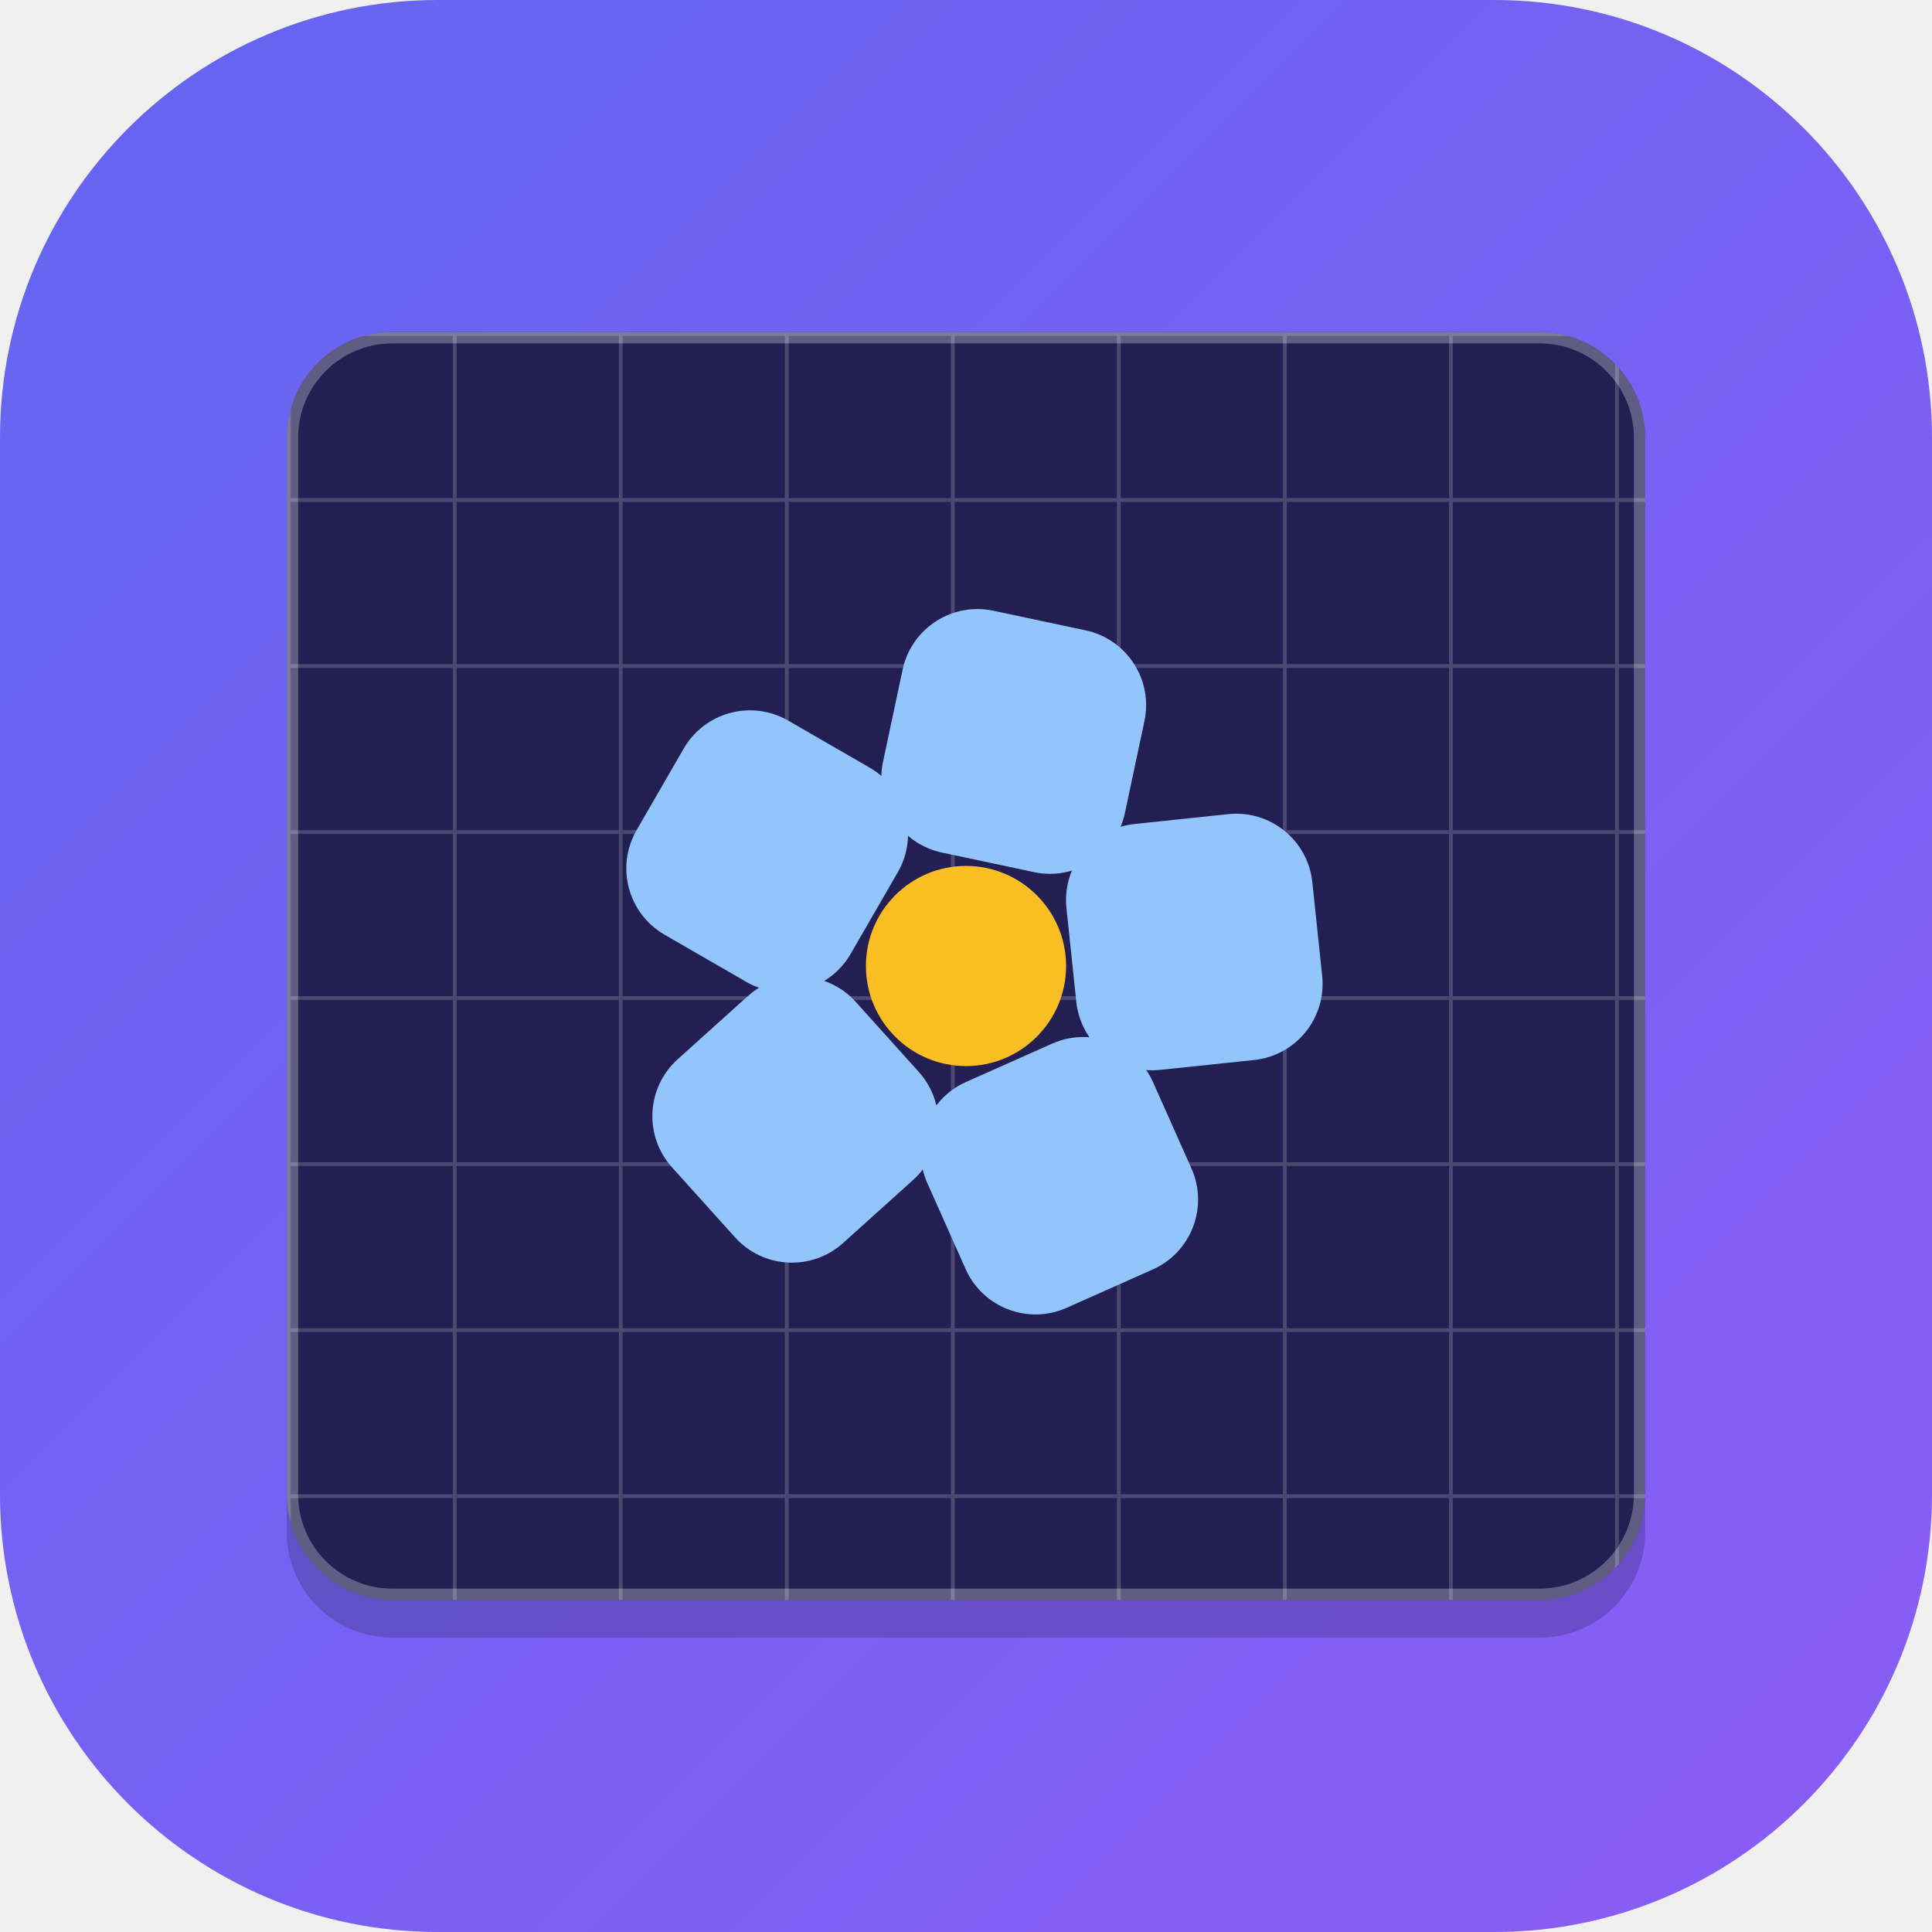
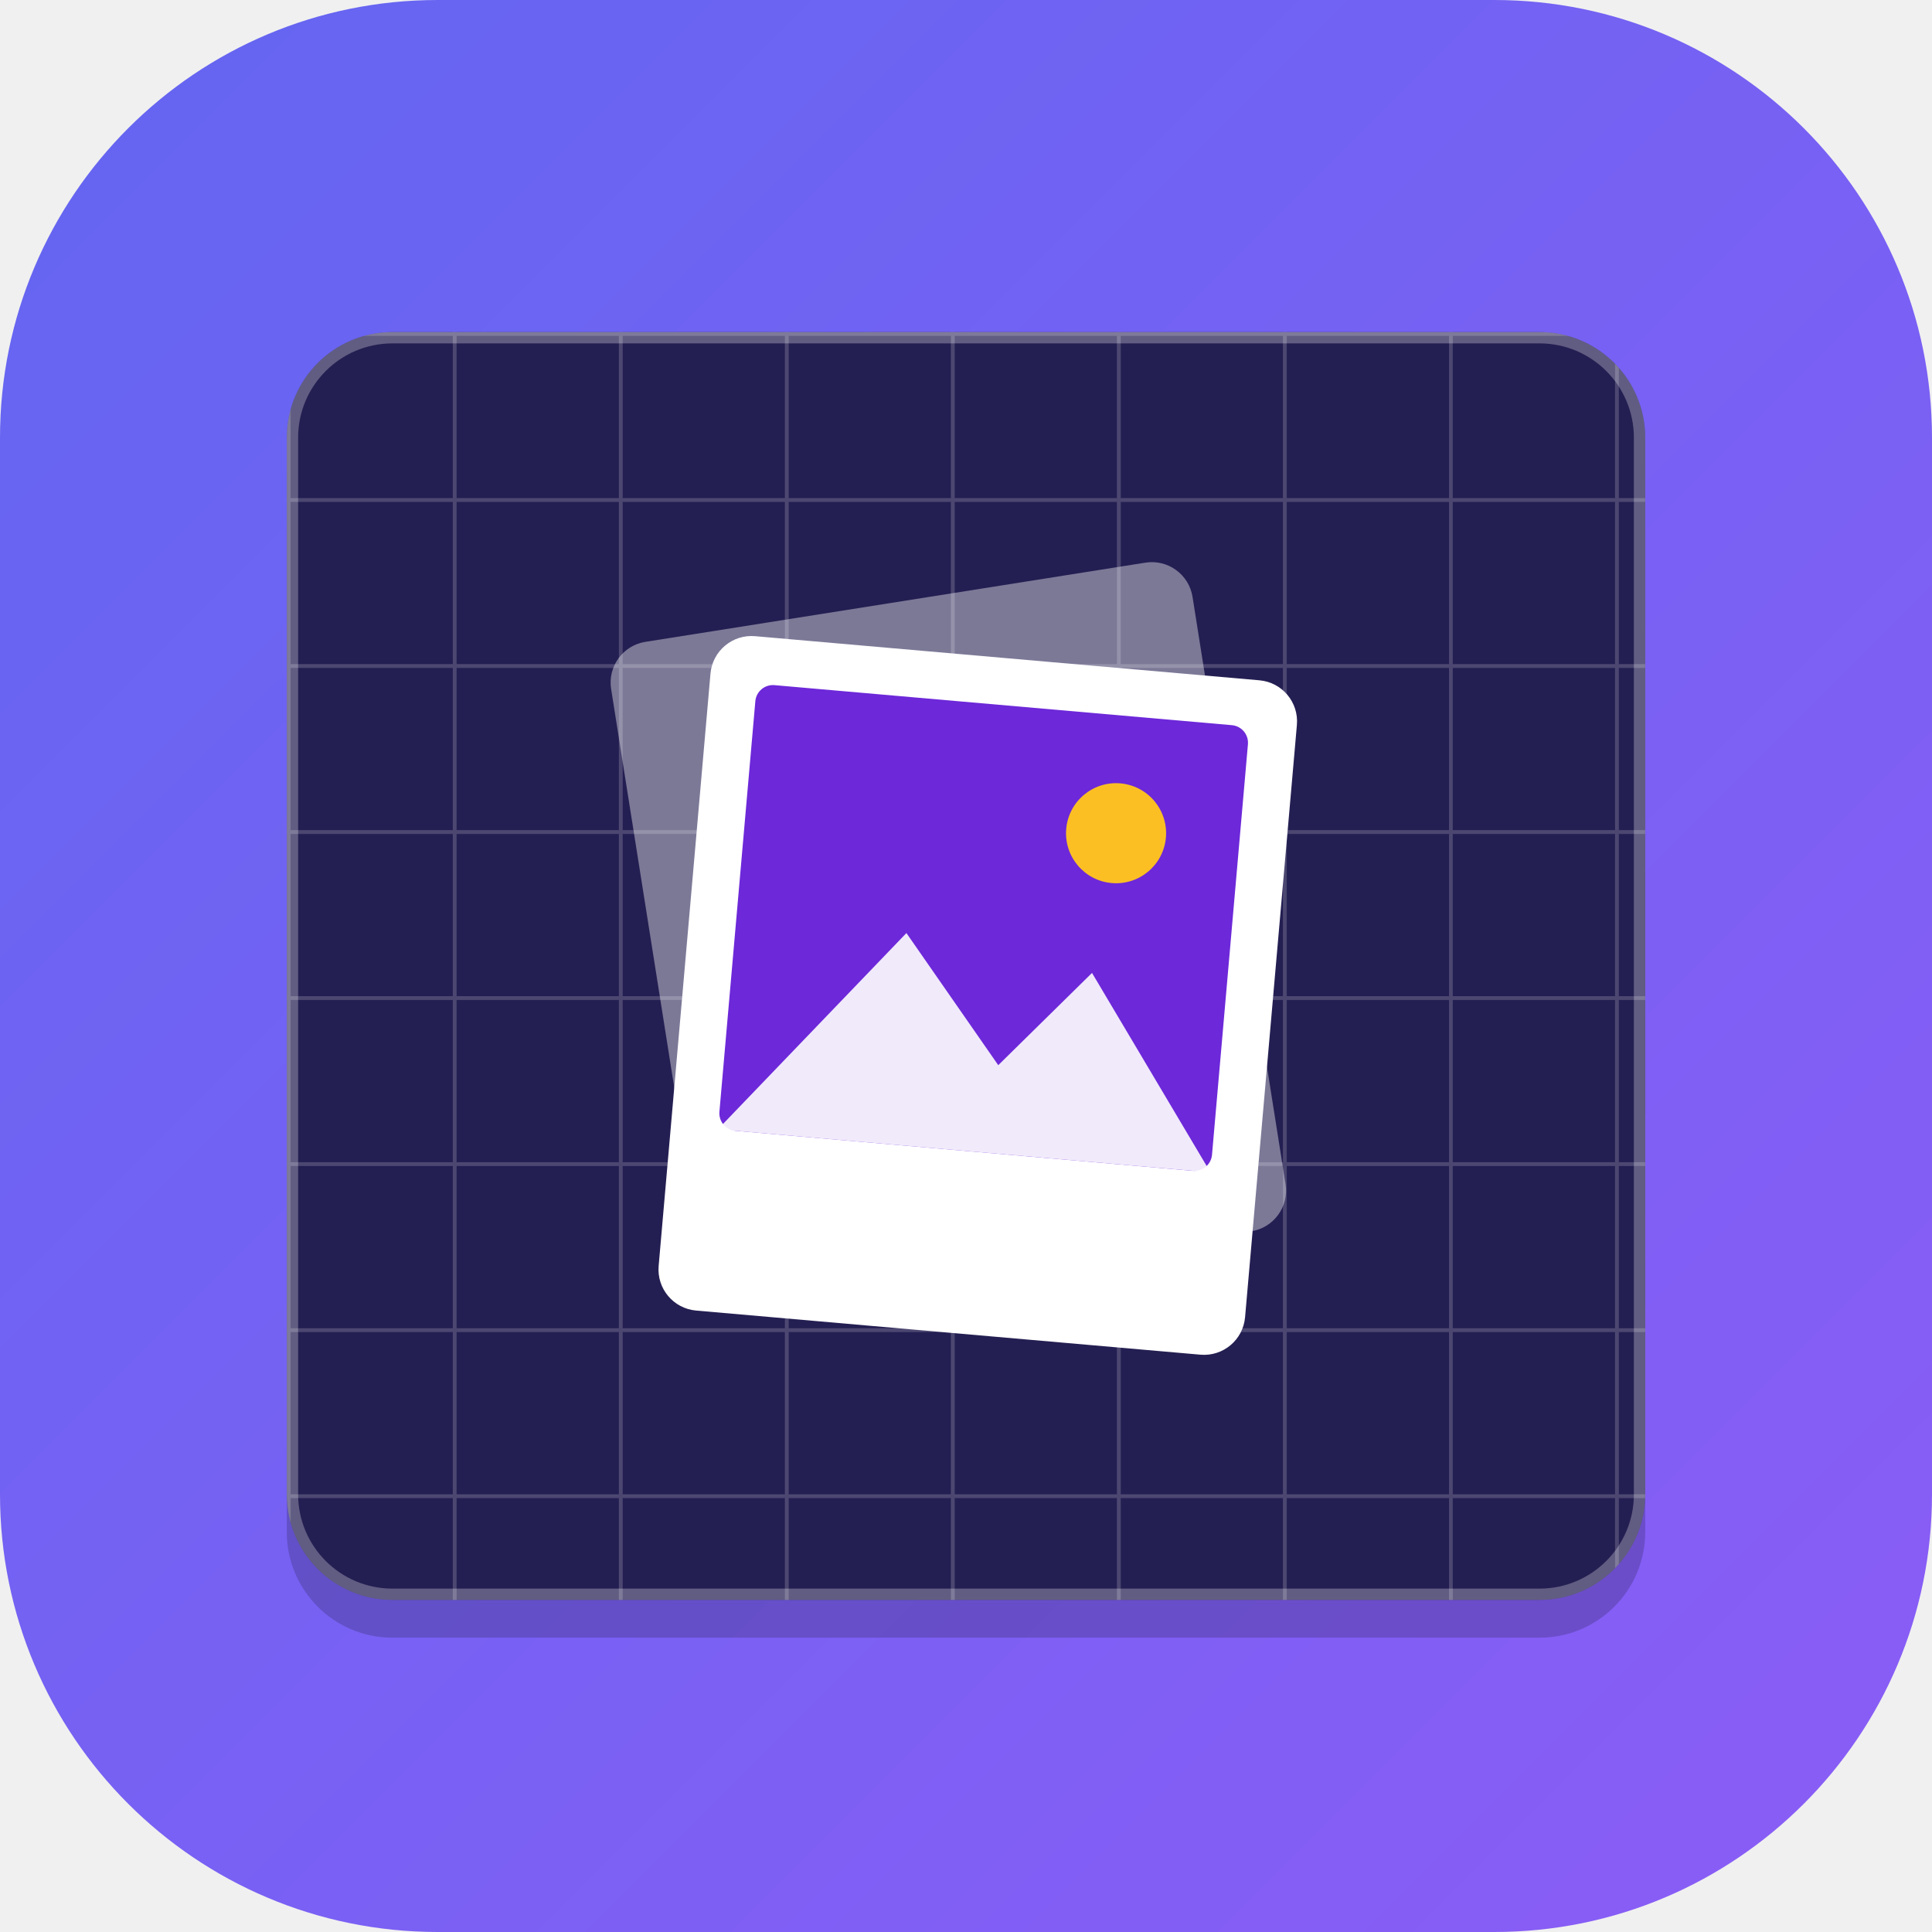
<svg xmlns="http://www.w3.org/2000/svg" viewBox="0 0 512 512" width="512" height="512">
  <defs>
    <linearGradient id="brand" x1="0" y1="0" x2="1" y2="1">
      <stop offset="0" stop-color="#6366f1" />
      <stop offset="1" stop-color="#8b5cf6" />
    </linearGradient>
    <pattern id="grid" x="76" y="88" width="44" height="44" patternUnits="userSpaceOnUse">
      <path d="M 44 0 H 0 V 44" fill="none" stroke="#ffffff" stroke-width="2" opacity="0.18" />
    </pattern>
    <clipPath id="tile">
      <rect width="512" height="512" rx="116" />
    </clipPath>
  </defs>
  <g clip-path="url(#tile)">
    <rect width="512" height="512" fill="url(#brand)" />
    <rect x="76" y="98" width="360" height="336" rx="28" fill="#000000" opacity="0.18" />
    <rect x="76" y="88" width="360" height="336" rx="28" fill="#241f52" />
    <rect x="76" y="88" width="360" height="336" rx="28" fill="url(#grid)" />
    <rect x="77.5" y="89.5" width="357" height="333" rx="26.5" fill="none" stroke="#ffffff" stroke-width="3" opacity="0.28" />
  </g>
-   <g transform="translate(256 256) scale(0.78) translate(-256 -256)">
-     <g transform="rotate(12 256 256)" fill="#93c5fd">
-       <rect x="214" y="136" width="84" height="84" rx="26" />
-       <rect x="214" y="136" width="84" height="84" rx="26" transform="rotate(72 256 256)" />
-       <rect x="214" y="136" width="84" height="84" rx="26" transform="rotate(144 256 256)" />
-       <rect x="214" y="136" width="84" height="84" rx="26" transform="rotate(216 256 256)" />
-       <rect x="214" y="136" width="84" height="84" rx="26" transform="rotate(288 256 256)" />
+   <g transform="translate(256 256) scale(0.78) translate(-252 -256)">
+     <g transform="rotate(-9 246 246)">
+       <rect x="146" y="131" width="200" height="230" rx="14" fill="#ffffff" opacity="0.4" />
    </g>
-     <circle cx="256" cy="256" r="34" fill="#fbbf24" />
+     <g transform="rotate(5 256 266)">
+       <rect x="156" y="151" width="200" height="230" rx="14" fill="#ffffff" />
+       <rect x="172" y="167" width="168" height="152" rx="6" fill="#6d28d9" />
+       <circle cx="298" cy="207" r="17" fill="#fbbf24" />
+       <path d="M 172 319 L 230 247 L 265 289 L 294 255 L 340 319 Z" fill="#ffffff" opacity="0.9" />
+     </g>
  </g>
</svg>
